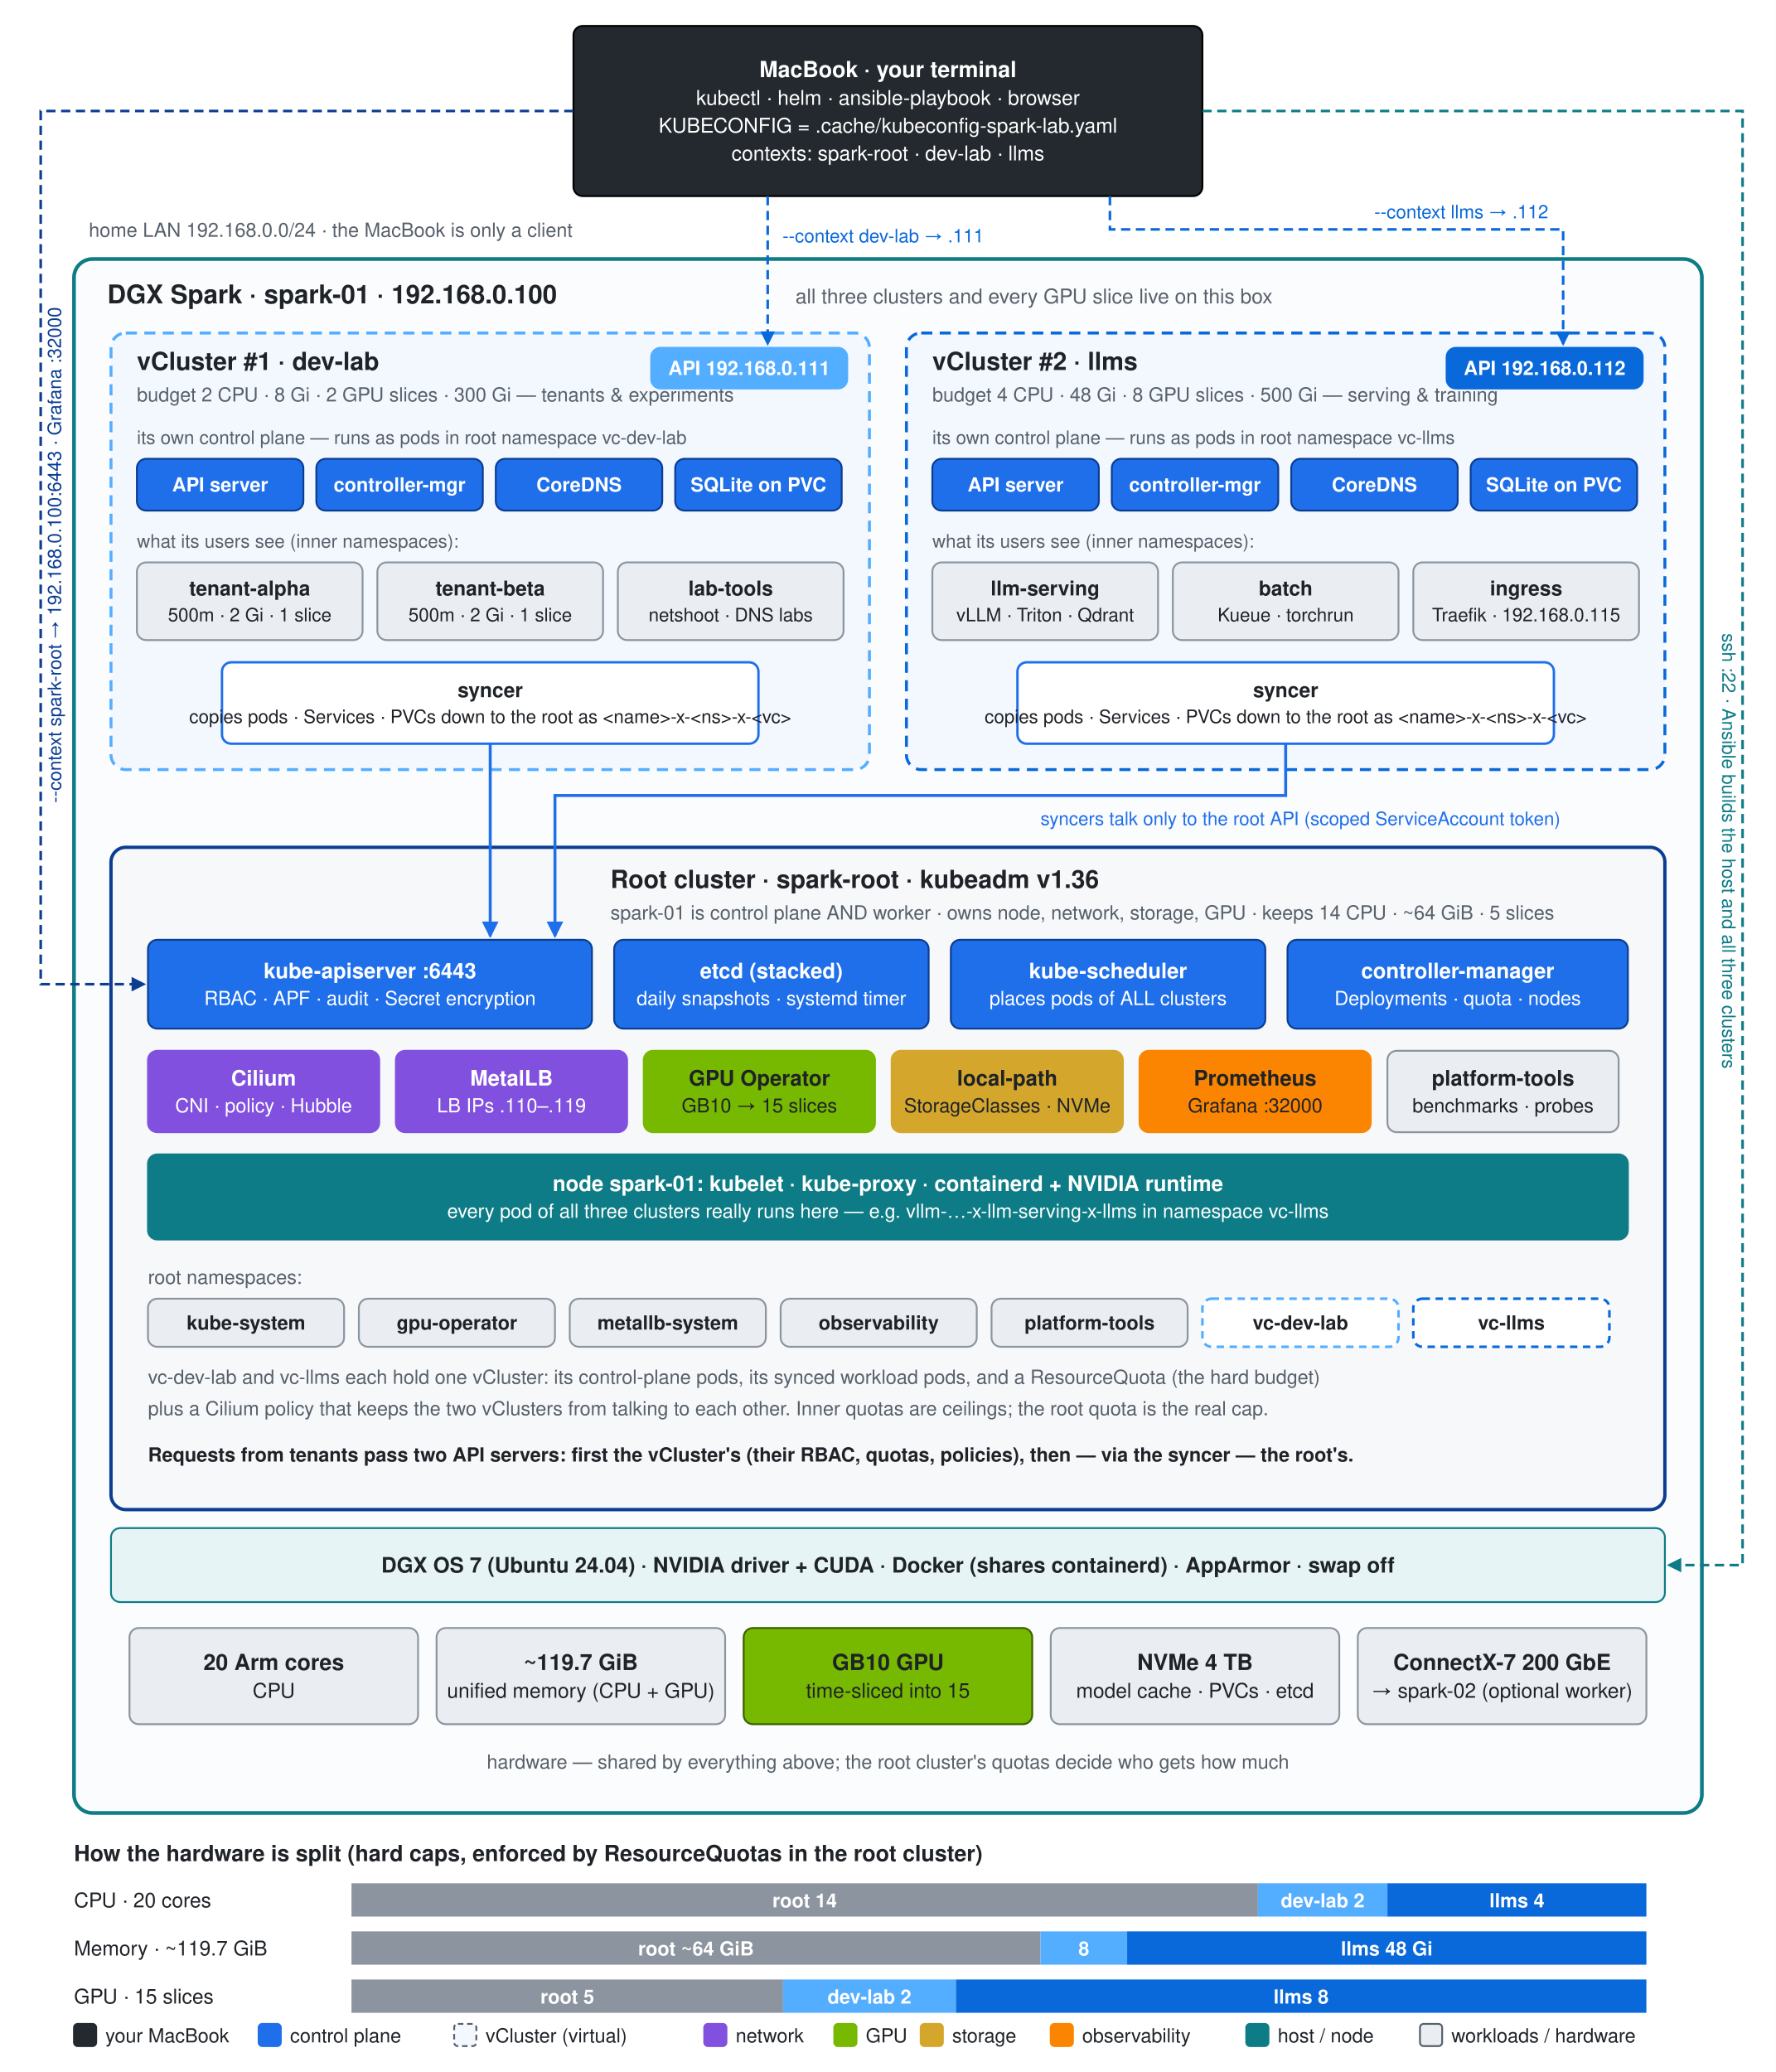
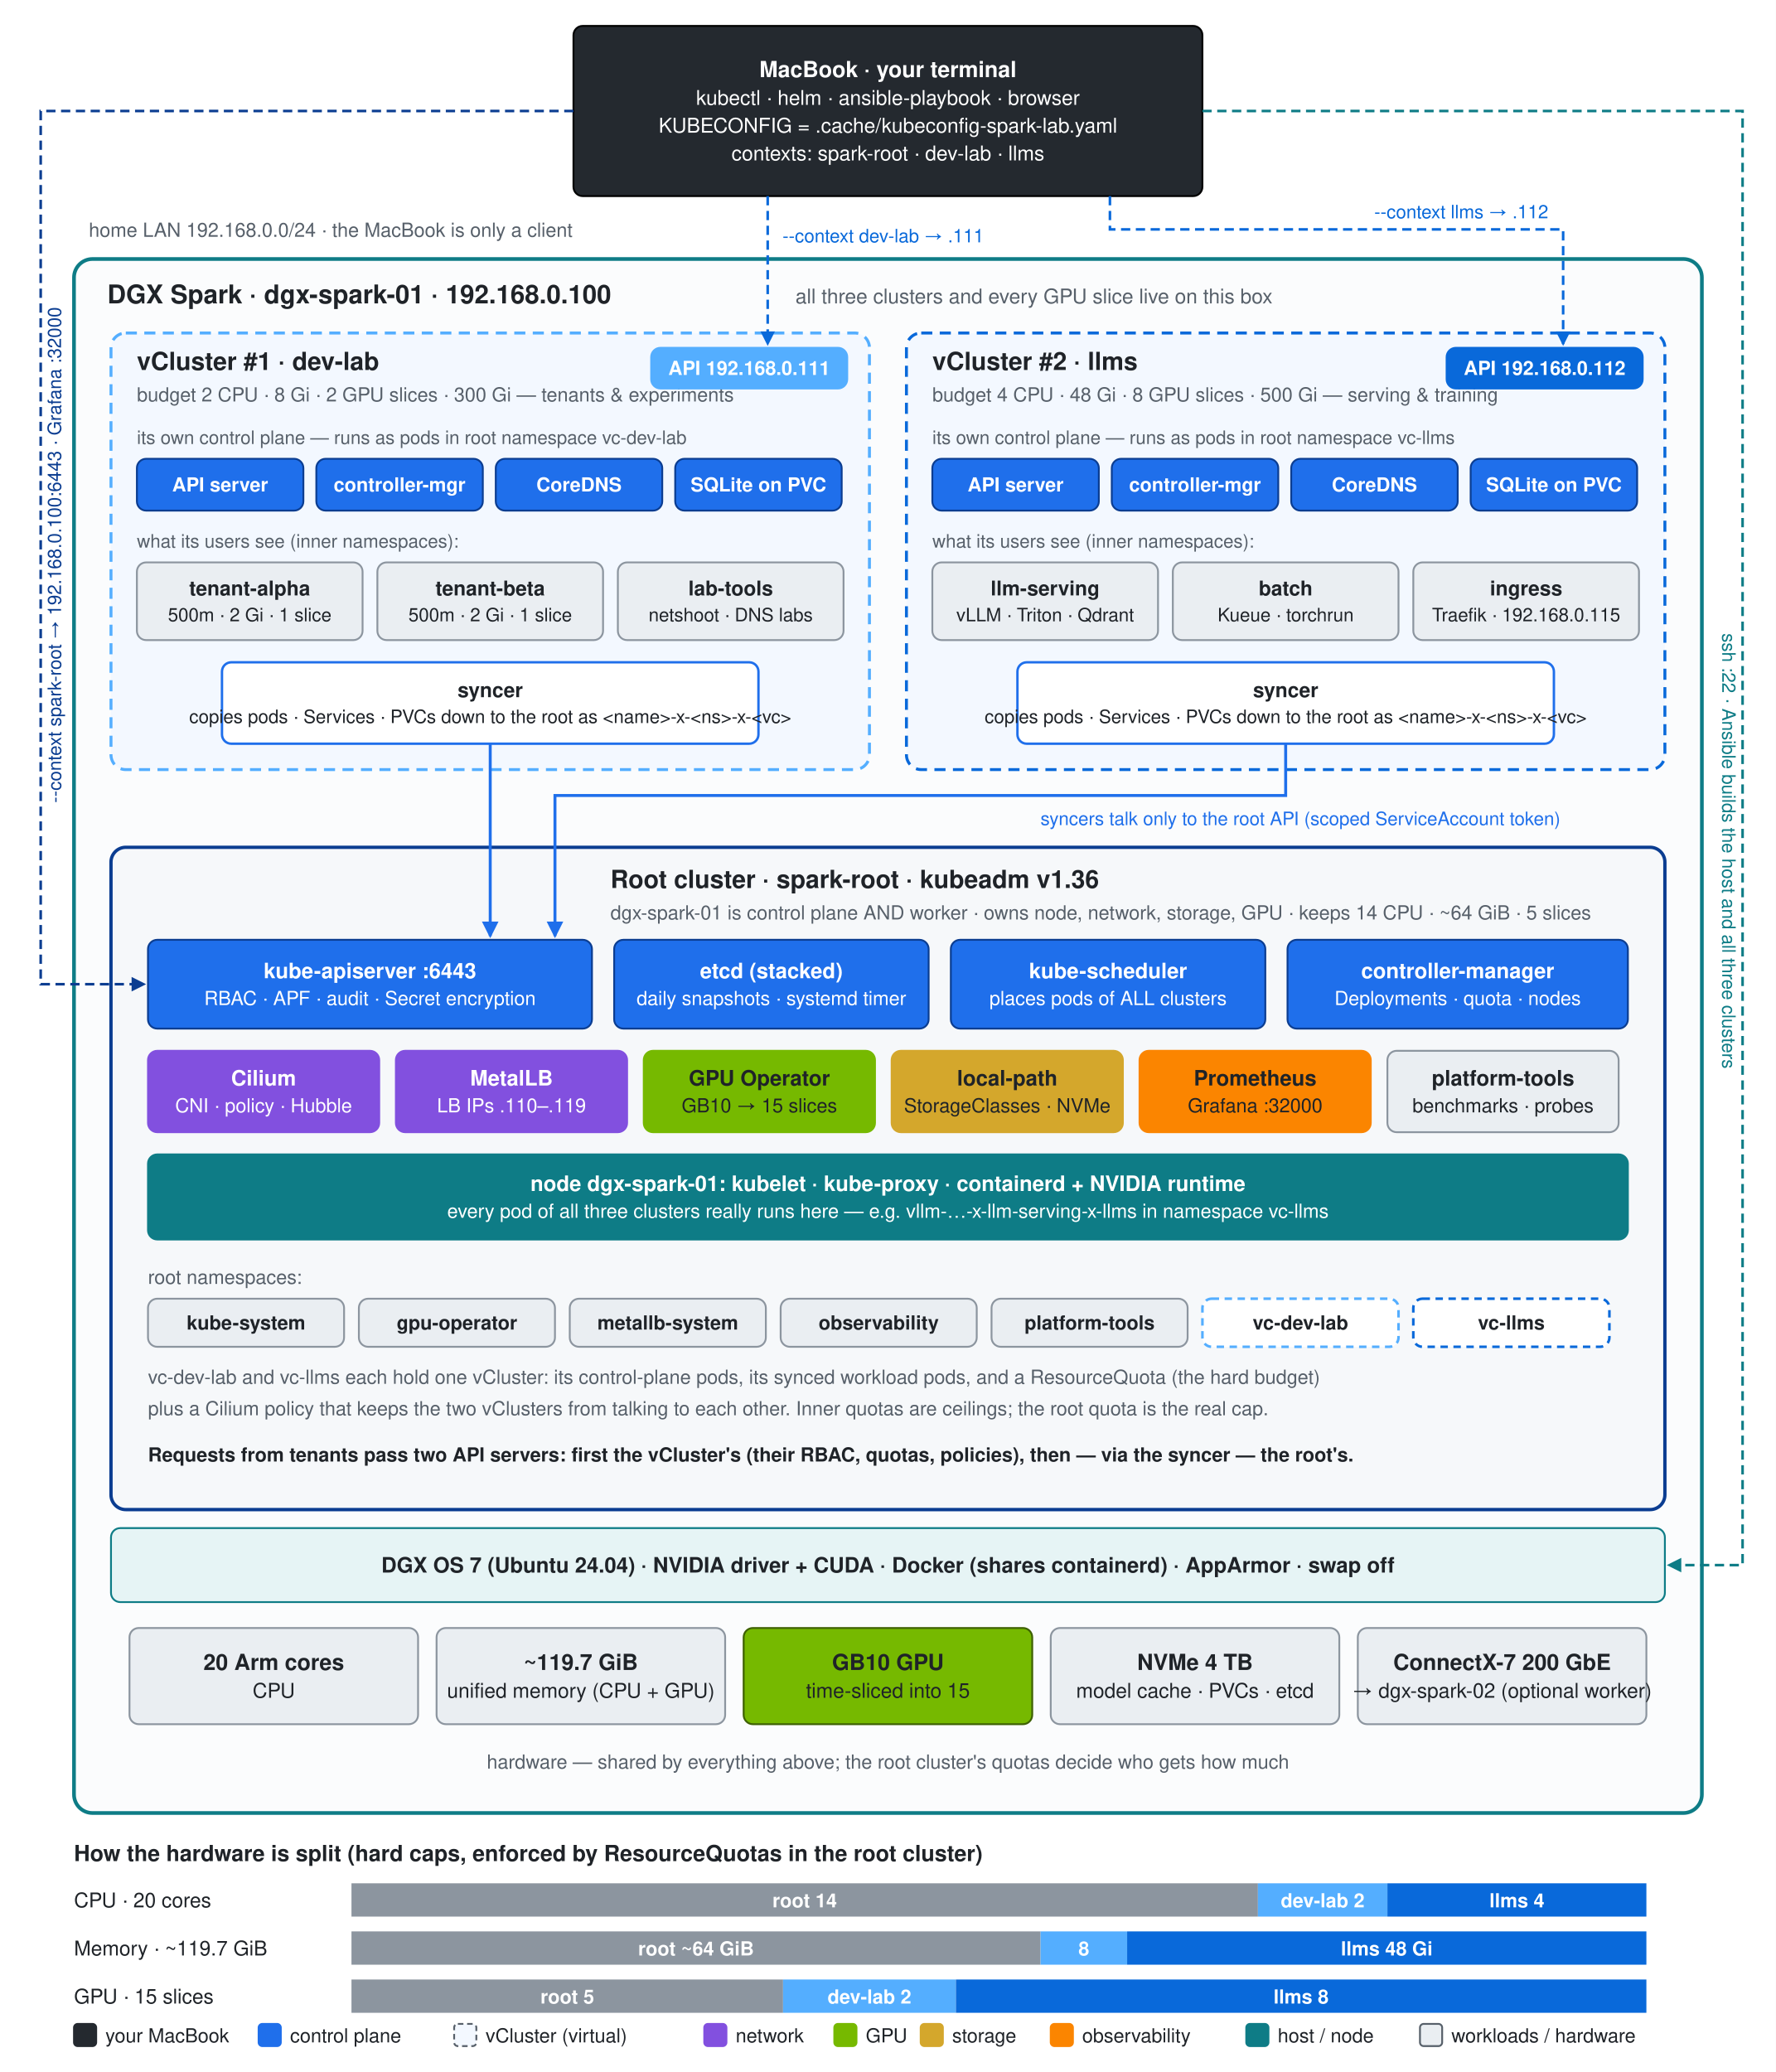
<svg xmlns="http://www.w3.org/2000/svg" width="960" height="1120" viewBox="0 0 960 1120" font-family="-apple-system,Segoe UI,Helvetica,Arial,sans-serif" role="img" aria-labelledby="t d">
  <defs>
    <marker id="m0969da" viewBox="0 0 10 10" refX="8" refY="5" markerWidth="7" markerHeight="7" orient="auto">
      <path d="M1 1L9 5L1 9z" fill="#0969da" />
    </marker>
    <marker id="m0b3d91" viewBox="0 0 10 10" refX="8" refY="5" markerWidth="7" markerHeight="7" orient="auto">
      <path d="M1 1L9 5L1 9z" fill="#0b3d91" />
    </marker>
    <marker id="m0e7c86" viewBox="0 0 10 10" refX="8" refY="5" markerWidth="7" markerHeight="7" orient="auto">
      <path d="M1 1L9 5L1 9z" fill="#0e7c86" />
    </marker>
    <marker id="m1f6feb" viewBox="0 0 10 10" refX="8" refY="5" markerWidth="7" markerHeight="7" orient="auto">
      <path d="M1 1L9 5L1 9z" fill="#1f6feb" />
    </marker>
  </defs>
  <rect x="0" y="0" width="960" height="1120" fill="#ffffff" />
  <rect x="310" y="14" width="340" height="92" rx="5" fill="#24292f" stroke="#000" stroke-width="1" />
  <text x="480.0" y="41.7" font-size="12" fill="#ffffff" text-anchor="middle" font-weight="600">MacBook · your terminal</text>
  <text x="480.0" y="56.7" font-size="11" fill="#ffffff" text-anchor="middle">kubectl · helm · ansible-playbook · browser</text>
  <text x="480.0" y="71.7" font-size="11" fill="#ffffff" text-anchor="middle">KUBECONFIG = .cache/kubeconfig-spark-lab.yaml</text>
  <text x="480.0" y="86.7" font-size="11" fill="#ffffff" text-anchor="middle">contexts: spark-root · dev-lab · llms</text>
  <text x="48" y="128" font-size="10.5" fill="#57606a" text-anchor="start">home LAN 192.168.0.0/24 · the MacBook is only a client</text>
  <rect x="40" y="140" width="880" height="840" rx="10" fill="#fbfcfd" stroke="#0e7c86" stroke-width="2" />
-   <text x="58" y="164" font-size="14" fill="#1f2328" text-anchor="start" font-weight="600">DGX Spark · spark-01 · 192.168.0.100</text>
+   <text x="58" y="164" font-size="14" fill="#1f2328" text-anchor="start" font-weight="600">DGX Spark · dgx-spark-01 · 192.168.0.100</text>
  <text x="430" y="164" font-size="11" fill="#57606a" text-anchor="start">all three clusters and every GPU slice live on this box</text>
  <rect x="60" y="180" width="410" height="236" rx="8" fill="#f3f8ff" stroke="#54aeff" stroke-width="1.6" stroke-dasharray="6 4" />
  <text x="74" y="200" font-size="13.5" fill="#1f2328" text-anchor="start" font-weight="600">vCluster #1 · dev-lab</text>
  <text x="74" y="217" font-size="10.5" fill="#57606a" text-anchor="start">budget 2 CPU · 8 Gi · 2 GPU slices · 300 Gi — tenants &amp; experiments</text>
  <rect x="352" y="188" width="106" height="22" rx="5" fill="#54aeff" stroke="#54aeff" stroke-width="1" />
  <text x="405.0" y="202.675" font-size="10.5" fill="#ffffff" text-anchor="middle" font-weight="600">API 192.168.0.111</text>
  <text x="74" y="240" font-size="10" fill="#57606a" text-anchor="start">its own control plane — runs as pods in root namespace vc-dev-lab</text>
  <rect x="74" y="248" width="90" height="28" rx="5" fill="#1f6feb" stroke="#0b3d91" stroke-width="1" />
  <text x="119.0" y="265.675" font-size="10.5" fill="#ffffff" text-anchor="middle" font-weight="600">API server</text>
  <rect x="171" y="248" width="90" height="28" rx="5" fill="#1f6feb" stroke="#0b3d91" stroke-width="1" />
  <text x="216.0" y="265.675" font-size="10.5" fill="#ffffff" text-anchor="middle" font-weight="600">controller-mgr</text>
  <rect x="268" y="248" width="90" height="28" rx="5" fill="#1f6feb" stroke="#0b3d91" stroke-width="1" />
  <text x="313.0" y="265.675" font-size="10.5" fill="#ffffff" text-anchor="middle" font-weight="600">CoreDNS</text>
  <rect x="365" y="248" width="90" height="28" rx="5" fill="#1f6feb" stroke="#0b3d91" stroke-width="1" />
  <text x="410.0" y="265.675" font-size="10.5" fill="#ffffff" text-anchor="middle" font-weight="600">SQLite on PVC</text>
  <text x="74" y="296" font-size="10" fill="#57606a" text-anchor="start">what its users see (inner namespaces):</text>
  <rect x="74.0" y="304" width="122.0" height="42" rx="5" fill="#eaeef2" stroke="#8c959f" stroke-width="1" />
  <text x="135.0" y="321.85" font-size="11" fill="#1f2328" text-anchor="middle" font-weight="600">tenant-alpha</text>
  <text x="135.0" y="335.85" font-size="10" fill="#1f2328" text-anchor="middle">500m · 2 Gi · 1 slice</text>
  <rect x="204.0" y="304" width="122.0" height="42" rx="5" fill="#eaeef2" stroke="#8c959f" stroke-width="1" />
  <text x="265.0" y="321.85" font-size="11" fill="#1f2328" text-anchor="middle" font-weight="600">tenant-beta</text>
  <text x="265.0" y="335.85" font-size="10" fill="#1f2328" text-anchor="middle">500m · 2 Gi · 1 slice</text>
  <rect x="334.0" y="304" width="122.0" height="42" rx="5" fill="#eaeef2" stroke="#8c959f" stroke-width="1" />
  <text x="395.0" y="321.85" font-size="11" fill="#1f2328" text-anchor="middle" font-weight="600">lab-tools</text>
  <text x="395.0" y="335.85" font-size="10" fill="#1f2328" text-anchor="middle">netshoot · DNS labs</text>
  <rect x="120" y="358" width="290" height="44" rx="5" fill="#ffffff" stroke="#1f6feb" stroke-width="1.3" />
  <text x="265.0" y="376.85" font-size="11" fill="#1f2328" text-anchor="middle" font-weight="600">syncer</text>
  <text x="265.0" y="390.85" font-size="10" fill="#1f2328" text-anchor="middle">copies pods · Services · PVCs down to the root as &lt;name&gt;-x-&lt;ns&gt;-x-&lt;vc&gt;</text>
  <rect x="490" y="180" width="410" height="236" rx="8" fill="#f3f8ff" stroke="#0969da" stroke-width="1.6" stroke-dasharray="6 4" />
  <text x="504" y="200" font-size="13.5" fill="#1f2328" text-anchor="start" font-weight="600">vCluster #2 · llms</text>
  <text x="504" y="217" font-size="10.5" fill="#57606a" text-anchor="start">budget 4 CPU · 48 Gi · 8 GPU slices · 500 Gi — serving &amp; training</text>
  <rect x="782" y="188" width="106" height="22" rx="5" fill="#0969da" stroke="#0969da" stroke-width="1" />
  <text x="835.0" y="202.675" font-size="10.5" fill="#ffffff" text-anchor="middle" font-weight="600">API 192.168.0.112</text>
  <text x="504" y="240" font-size="10" fill="#57606a" text-anchor="start">its own control plane — runs as pods in root namespace vc-llms</text>
  <rect x="504" y="248" width="90" height="28" rx="5" fill="#1f6feb" stroke="#0b3d91" stroke-width="1" />
  <text x="549.0" y="265.675" font-size="10.5" fill="#ffffff" text-anchor="middle" font-weight="600">API server</text>
  <rect x="601" y="248" width="90" height="28" rx="5" fill="#1f6feb" stroke="#0b3d91" stroke-width="1" />
  <text x="646.0" y="265.675" font-size="10.5" fill="#ffffff" text-anchor="middle" font-weight="600">controller-mgr</text>
  <rect x="698" y="248" width="90" height="28" rx="5" fill="#1f6feb" stroke="#0b3d91" stroke-width="1" />
  <text x="743.0" y="265.675" font-size="10.5" fill="#ffffff" text-anchor="middle" font-weight="600">CoreDNS</text>
  <rect x="795" y="248" width="90" height="28" rx="5" fill="#1f6feb" stroke="#0b3d91" stroke-width="1" />
  <text x="840.0" y="265.675" font-size="10.5" fill="#ffffff" text-anchor="middle" font-weight="600">SQLite on PVC</text>
  <text x="504" y="296" font-size="10" fill="#57606a" text-anchor="start">what its users see (inner namespaces):</text>
  <rect x="504.0" y="304" width="122.0" height="42" rx="5" fill="#eaeef2" stroke="#8c959f" stroke-width="1" />
  <text x="565.0" y="321.85" font-size="11" fill="#1f2328" text-anchor="middle" font-weight="600">llm-serving</text>
  <text x="565.0" y="335.85" font-size="10" fill="#1f2328" text-anchor="middle">vLLM · Triton · Qdrant</text>
  <rect x="634.0" y="304" width="122.0" height="42" rx="5" fill="#eaeef2" stroke="#8c959f" stroke-width="1" />
  <text x="695.0" y="321.85" font-size="11" fill="#1f2328" text-anchor="middle" font-weight="600">batch</text>
  <text x="695.0" y="335.85" font-size="10" fill="#1f2328" text-anchor="middle">Kueue · torchrun</text>
  <rect x="764.0" y="304" width="122.0" height="42" rx="5" fill="#eaeef2" stroke="#8c959f" stroke-width="1" />
  <text x="825.0" y="321.85" font-size="11" fill="#1f2328" text-anchor="middle" font-weight="600">ingress</text>
  <text x="825.0" y="335.85" font-size="10" fill="#1f2328" text-anchor="middle">Traefik · 192.168.0.115</text>
  <rect x="550" y="358" width="290" height="44" rx="5" fill="#ffffff" stroke="#1f6feb" stroke-width="1.3" />
  <text x="695.0" y="376.85" font-size="11" fill="#1f2328" text-anchor="middle" font-weight="600">syncer</text>
  <text x="695.0" y="390.85" font-size="10" fill="#1f2328" text-anchor="middle">copies pods · Services · PVCs down to the root as &lt;name&gt;-x-&lt;ns&gt;-x-&lt;vc&gt;</text>
  <g transform="translate(0,20)">
    <rect x="60" y="438" width="840" height="358" rx="8" fill="#f6f8fa" stroke="#0b3d91" stroke-width="1.8" />
    <text x="330" y="460" font-size="13.5" fill="#1f2328" text-anchor="start" font-weight="600">Root cluster · spark-root · kubeadm v1.36</text>
-     <text x="330" y="477" font-size="10.5" fill="#57606a" text-anchor="start">spark-01 is control plane AND worker · owns node, network, storage, GPU · keeps 14 CPU · ~64 GiB · 5 slices</text>
+     <text x="330" y="477" font-size="10.5" fill="#57606a" text-anchor="start">dgx-spark-01 is control plane AND worker · owns node, network, storage, GPU · keeps 14 CPU · ~64 GiB · 5 slices</text>
    <rect x="80" y="488" width="240" height="48" rx="5" fill="#1f6feb" stroke="#0b3d91" stroke-width="1" />
    <text x="200.0" y="508.775" font-size="11.5" fill="#ffffff" text-anchor="middle" font-weight="600">kube-apiserver :6443</text>
    <text x="200.0" y="523.275" font-size="10.5" fill="#ffffff" text-anchor="middle">RBAC · APF · audit · Secret encryption</text>
    <rect x="332" y="488" width="170" height="48" rx="5" fill="#1f6feb" stroke="#0b3d91" stroke-width="1" />
    <text x="417.0" y="508.775" font-size="11.5" fill="#ffffff" text-anchor="middle" font-weight="600">etcd (stacked)</text>
    <text x="417.0" y="523.275" font-size="10.5" fill="#ffffff" text-anchor="middle">daily snapshots · systemd timer</text>
    <rect x="514" y="488" width="170" height="48" rx="5" fill="#1f6feb" stroke="#0b3d91" stroke-width="1" />
    <text x="599.0" y="508.775" font-size="11.5" fill="#ffffff" text-anchor="middle" font-weight="600">kube-scheduler</text>
    <text x="599.0" y="523.275" font-size="10.5" fill="#ffffff" text-anchor="middle">places pods of ALL clusters</text>
    <rect x="696" y="488" width="184" height="48" rx="5" fill="#1f6feb" stroke="#0b3d91" stroke-width="1" />
    <text x="788.0" y="508.775" font-size="11.5" fill="#ffffff" text-anchor="middle" font-weight="600">controller-manager</text>
    <text x="788.0" y="523.275" font-size="10.5" fill="#ffffff" text-anchor="middle">Deployments · quota · nodes</text>
    <rect x="80" y="548" width="125" height="44" rx="5" fill="#8250df" stroke="#8250df" stroke-width="1" />
    <text x="142.5" y="566.775" font-size="11.5" fill="#ffffff" text-anchor="middle" font-weight="600">Cilium</text>
    <text x="142.5" y="581.275" font-size="10.5" fill="#ffffff" text-anchor="middle">CNI · policy · Hubble</text>
    <rect x="214" y="548" width="125" height="44" rx="5" fill="#8250df" stroke="#8250df" stroke-width="1" />
    <text x="276.5" y="566.775" font-size="11.5" fill="#ffffff" text-anchor="middle" font-weight="600">MetalLB</text>
    <text x="276.5" y="581.275" font-size="10.5" fill="#ffffff" text-anchor="middle">LB IPs .110–.119</text>
    <rect x="348" y="548" width="125" height="44" rx="5" fill="#76b900" stroke="#76b900" stroke-width="1" />
    <text x="410.5" y="566.775" font-size="11.5" fill="#1f2328" text-anchor="middle" font-weight="600">GPU Operator</text>
    <text x="410.5" y="581.275" font-size="10.5" fill="#1f2328" text-anchor="middle">GB10 → 15 slices</text>
    <rect x="482" y="548" width="125" height="44" rx="5" fill="#d4a72c" stroke="#d4a72c" stroke-width="1" />
    <text x="544.5" y="566.775" font-size="11.5" fill="#1f2328" text-anchor="middle" font-weight="600">local-path</text>
    <text x="544.5" y="581.275" font-size="10.5" fill="#1f2328" text-anchor="middle">StorageClasses · NVMe</text>
    <rect x="616" y="548" width="125" height="44" rx="5" fill="#fb8500" stroke="#fb8500" stroke-width="1" />
    <text x="678.5" y="566.775" font-size="11.5" fill="#1f2328" text-anchor="middle" font-weight="600">Prometheus</text>
    <text x="678.5" y="581.275" font-size="10.5" fill="#1f2328" text-anchor="middle">Grafana :32000</text>
    <rect x="750" y="548" width="125" height="44" rx="5" fill="#eaeef2" stroke="#8c959f" stroke-width="1" />
    <text x="812.5" y="566.775" font-size="11.5" fill="#1f2328" text-anchor="middle" font-weight="600">platform-tools</text>
    <text x="812.5" y="581.275" font-size="10.5" fill="#1f2328" text-anchor="middle">benchmarks · probes</text>
    <rect x="80" y="604" width="800" height="46" rx="5" fill="#0e7c86" stroke="#0e7c86" stroke-width="1" />
-     <text x="480.0" y="623.775" font-size="11.5" fill="#ffffff" text-anchor="middle" font-weight="600">node spark-01: kubelet · kube-proxy · containerd + NVIDIA runtime</text>
+     <text x="480.0" y="623.775" font-size="11.5" fill="#ffffff" text-anchor="middle" font-weight="600">node dgx-spark-01: kubelet · kube-proxy · containerd + NVIDIA runtime</text>
    <text x="480.0" y="638.275" font-size="10.5" fill="#ffffff" text-anchor="middle">every pod of all three clusters really runs here — e.g. vllm-…-x-llm-serving-x-llms in namespace vc-llms</text>
    <text x="80" y="674" font-size="10.5" fill="#57606a" text-anchor="start">root namespaces:</text>
    <rect x="80" y="682" width="106" height="26" rx="5" fill="#eaeef2" stroke="#8c959f" stroke-width="1" />
    <text x="133.0" y="698.675" font-size="10.5" fill="#1f2328" text-anchor="middle" font-weight="600">kube-system</text>
    <rect x="194" y="682" width="106" height="26" rx="5" fill="#eaeef2" stroke="#8c959f" stroke-width="1" />
    <text x="247.0" y="698.675" font-size="10.5" fill="#1f2328" text-anchor="middle" font-weight="600">gpu-operator</text>
    <rect x="308" y="682" width="106" height="26" rx="5" fill="#eaeef2" stroke="#8c959f" stroke-width="1" />
    <text x="361.0" y="698.675" font-size="10.5" fill="#1f2328" text-anchor="middle" font-weight="600">metallb-system</text>
    <rect x="422" y="682" width="106" height="26" rx="5" fill="#eaeef2" stroke="#8c959f" stroke-width="1" />
    <text x="475.0" y="698.675" font-size="10.5" fill="#1f2328" text-anchor="middle" font-weight="600">observability</text>
    <rect x="536" y="682" width="106" height="26" rx="5" fill="#eaeef2" stroke="#8c959f" stroke-width="1" />
    <text x="589.0" y="698.675" font-size="10.5" fill="#1f2328" text-anchor="middle" font-weight="600">platform-tools</text>
    <rect x="650" y="682" width="106" height="26" rx="5" fill="#ffffff" stroke="#54aeff" stroke-width="1.4" stroke-dasharray="4 3" />
    <text x="703.0" y="698.675" font-size="10.5" fill="#1f2328" text-anchor="middle" font-weight="600">vc-dev-lab</text>
    <rect x="764" y="682" width="106" height="26" rx="5" fill="#ffffff" stroke="#0969da" stroke-width="1.4" stroke-dasharray="4 3" />
    <text x="817.0" y="698.675" font-size="10.5" fill="#1f2328" text-anchor="middle" font-weight="600">vc-llms</text>
    <text x="80" y="728" font-size="10.5" fill="#57606a" text-anchor="start">vc-dev-lab and vc-llms each hold one vCluster: its control-plane pods, its synced workload pods, and a ResourceQuota (the hard budget)</text>
    <text x="80" y="745" font-size="10.5" fill="#57606a" text-anchor="start">plus a Cilium policy that keeps the two vClusters from talking to each other. Inner quotas are ceilings; the root quota is the real cap.</text>
    <text x="80" y="770" font-size="10.5" fill="#1f2328" text-anchor="start" font-weight="600">Requests from tenants pass two API servers: first the vCluster's (their RBAC, quotas, policies), then — via the syncer — the root's.</text>
  </g>
  <path d="M265.0 402 L265.0 506" fill="none" stroke="#1f6feb" stroke-width="1.6" marker-end="url(#m1f6feb)" />
  <path d="M695.0 402 L695.0 430 L300 430 L300 506" fill="none" stroke="#1f6feb" stroke-width="1.6" marker-end="url(#m1f6feb)" />
  <text x="703.0" y="446" font-size="10" fill="#1f6feb" text-anchor="middle">syncers talk only to the root API (scoped ServiceAccount token)</text>
  <g transform="translate(0,20)">
    <rect x="60" y="806" width="840" height="40" rx="5" fill="#e6f4f5" stroke="#0e7c86" stroke-width="1" />
    <text x="480.0" y="830.025" font-size="11.5" fill="#1f2328" text-anchor="middle" font-weight="600">DGX OS 7 (Ubuntu 24.04) · NVIDIA driver + CUDA · Docker (shares containerd) · AppArmor · swap off</text>
    <rect x="70" y="860" width="156" height="52" rx="5" fill="#eaeef2" stroke="#8c959f" stroke-width="1" />
    <text x="148.0" y="882.7" font-size="12" fill="#1f2328" text-anchor="middle" font-weight="600">20 Arm cores</text>
    <text x="148.0" y="897.7" font-size="11" fill="#1f2328" text-anchor="middle">CPU</text>
    <rect x="236" y="860" width="156" height="52" rx="5" fill="#eaeef2" stroke="#8c959f" stroke-width="1" />
    <text x="314.0" y="882.7" font-size="12" fill="#1f2328" text-anchor="middle" font-weight="600">~119.7 GiB</text>
    <text x="314.0" y="897.7" font-size="11" fill="#1f2328" text-anchor="middle">unified memory (CPU + GPU)</text>
    <rect x="402" y="860" width="156" height="52" rx="5" fill="#76b900" stroke="#3d6000" stroke-width="1" />
    <text x="480.0" y="882.7" font-size="12" fill="#1f2328" text-anchor="middle" font-weight="600">GB10 GPU</text>
    <text x="480.0" y="897.7" font-size="11" fill="#1f2328" text-anchor="middle">time-sliced into 15</text>
    <rect x="568" y="860" width="156" height="52" rx="5" fill="#eaeef2" stroke="#8c959f" stroke-width="1" />
    <text x="646.0" y="882.7" font-size="12" fill="#1f2328" text-anchor="middle" font-weight="600">NVMe 4 TB</text>
    <text x="646.0" y="897.7" font-size="11" fill="#1f2328" text-anchor="middle">model cache · PVCs · etcd</text>
    <rect x="734" y="860" width="156" height="52" rx="5" fill="#eaeef2" stroke="#8c959f" stroke-width="1" />
    <text x="812.0" y="882.7" font-size="12" fill="#1f2328" text-anchor="middle" font-weight="600">ConnectX-7 200 GbE</text>
-     <text x="812.0" y="897.7" font-size="11" fill="#1f2328" text-anchor="middle">→ spark-02 (optional worker)</text>
+     <text x="812.0" y="897.7" font-size="11" fill="#1f2328" text-anchor="middle">→ dgx-spark-02 (optional worker)</text>
    <text x="480" y="936" font-size="10.5" fill="#57606a" text-anchor="middle">hardware — shared by everything above; the root cluster's quotas decide who gets how much</text>
  </g>
  <path d="M415.0 106 L415.0 186" fill="none" stroke="#0969da" stroke-width="1.4" stroke-dasharray="5 3" marker-end="url(#m0969da)" />
  <path d="M600 106 L600 124 L845.0 124 L845.0 186" fill="none" stroke="#0969da" stroke-width="1.4" stroke-dasharray="5 3" marker-end="url(#m0969da)" />
  <text x="423.0" y="131" font-size="10" fill="#0969da" text-anchor="start">--context dev-lab → .111</text>
  <text x="837.0" y="118" font-size="10" fill="#0969da" text-anchor="end">--context llms → .112</text>
  <path d="M310 60 L22 60 L22 532 L78 532" fill="none" stroke="#0b3d91" stroke-width="1.4" stroke-dasharray="5 3" marker-end="url(#m0b3d91)" />
  <text transform="rotate(-90 33 300)" x="33" y="300" font-size="10" fill="#0b3d91" text-anchor="middle">--context spark-root → 192.168.0.100:6443 · Grafana :32000</text>
  <path d="M650 60 L942 60 L942 846 L902 846" fill="none" stroke="#0e7c86" stroke-width="1.4" stroke-dasharray="5 3" marker-end="url(#m0e7c86)" />
  <text transform="rotate(90 931 460)" x="931" y="460" font-size="10" fill="#0e7c86" text-anchor="middle">ssh :22 · Ansible builds the host and all three clusters</text>
  <text x="894.0" y="416" font-size="10" fill="#1f2328" text-anchor="start" />
  <text x="40" y="1006" font-size="12" fill="#1f2328" text-anchor="start" font-weight="600">How the hardware is split (hard caps, enforced by ResourceQuotas in the root cluster)</text>
  <text x="40" y="1031" font-size="11" fill="#1f2328" text-anchor="start">CPU · 20 cores</text>
  <rect x="190.0" y="1018" width="490.0" height="18" fill="#8c959f" />
  <text x="435.0" y="1031" font-size="10.5" fill="#ffffff" text-anchor="middle" font-weight="600">root 14</text>
  <rect x="680.0" y="1018" width="70.0" height="18" fill="#54aeff" />
  <text x="715.0" y="1031" font-size="10.5" fill="#ffffff" text-anchor="middle" font-weight="600">dev-lab 2</text>
  <rect x="750.0" y="1018" width="140.0" height="18" fill="#0969da" />
  <text x="820.0" y="1031" font-size="10.5" fill="#ffffff" text-anchor="middle" font-weight="600">llms 4</text>
  <text x="40" y="1057" font-size="11" fill="#1f2328" text-anchor="start">Memory · ~119.7 GiB</text>
  <rect x="190.0" y="1044" width="372.5" height="18" fill="#8c959f" />
  <text x="376.257" y="1057" font-size="10.5" fill="#ffffff" text-anchor="middle" font-weight="600">root ~64 GiB</text>
  <rect x="562.5" y="1044" width="46.8" height="18" fill="#54aeff" />
  <text x="585.906" y="1057" font-size="10.5" fill="#ffffff" text-anchor="middle" font-weight="600">8</text>
  <rect x="609.3" y="1044" width="280.7" height="18" fill="#0969da" />
  <text x="749.649" y="1057" font-size="10.5" fill="#ffffff" text-anchor="middle" font-weight="600">llms 48 Gi</text>
  <text x="40" y="1083" font-size="11" fill="#1f2328" text-anchor="start">GPU · 15 slices</text>
  <rect x="190.0" y="1070" width="233.3" height="18" fill="#8c959f" />
  <text x="306.667" y="1083" font-size="10.5" fill="#ffffff" text-anchor="middle" font-weight="600">root 5</text>
  <rect x="423.3" y="1070" width="93.3" height="18" fill="#54aeff" />
  <text x="470.0" y="1083" font-size="10.5" fill="#ffffff" text-anchor="middle" font-weight="600">dev-lab 2</text>
  <rect x="516.7" y="1070" width="373.3" height="18" fill="#0969da" />
  <text x="703.333" y="1083" font-size="10.5" fill="#ffffff" text-anchor="middle" font-weight="600">llms 8</text>
  <rect x="40" y="1094" width="12" height="12" rx="2" fill="#24292f" stroke="#24292f" stroke-width="1" />
  <text x="57" y="1104" font-size="10.5" fill="#1f2328" text-anchor="start">your MacBook</text>
  <rect x="139.8" y="1094" width="12" height="12" rx="2" fill="#1f6feb" stroke="#1f6feb" stroke-width="1" />
  <text x="156.8" y="1104" font-size="10.5" fill="#1f2328" text-anchor="start">control plane</text>
  <rect x="245.5" y="1094" width="12" height="12" rx="2" fill="#f3f8ff" stroke="#57606a" stroke-width="1" stroke-dasharray="3 2" />
  <text x="262.5" y="1104" font-size="10.5" fill="#1f2328" text-anchor="start">vCluster (virtual)</text>
  <rect x="380.7" y="1094" width="12" height="12" rx="2" fill="#8250df" stroke="#8250df" stroke-width="1" />
  <text x="397.7" y="1104" font-size="10.5" fill="#1f2328" text-anchor="start">network</text>
  <rect x="451.0" y="1094" width="12" height="12" rx="2" fill="#76b900" stroke="#76b900" stroke-width="1" />
  <text x="468.0" y="1104" font-size="10.5" fill="#1f2328" text-anchor="start">GPU</text>
  <rect x="497.7" y="1094" width="12" height="12" rx="2" fill="#d4a72c" stroke="#d4a72c" stroke-width="1" />
  <text x="514.7" y="1104" font-size="10.5" fill="#1f2328" text-anchor="start">storage</text>
  <rect x="568.0" y="1094" width="12" height="12" rx="2" fill="#fb8500" stroke="#fb8500" stroke-width="1" />
  <text x="585.0" y="1104" font-size="10.5" fill="#1f2328" text-anchor="start">observability</text>
  <rect x="673.7" y="1094" width="12" height="12" rx="2" fill="#0e7c86" stroke="#0e7c86" stroke-width="1" />
  <text x="690.7" y="1104" font-size="10.5" fill="#1f2328" text-anchor="start">host / node</text>
  <rect x="767.6" y="1094" width="12" height="12" rx="2" fill="#eaeef2" stroke="#57606a" stroke-width="1" />
  <text x="784.6" y="1104" font-size="10.5" fill="#1f2328" text-anchor="start">workloads / hardware</text>
</svg>
